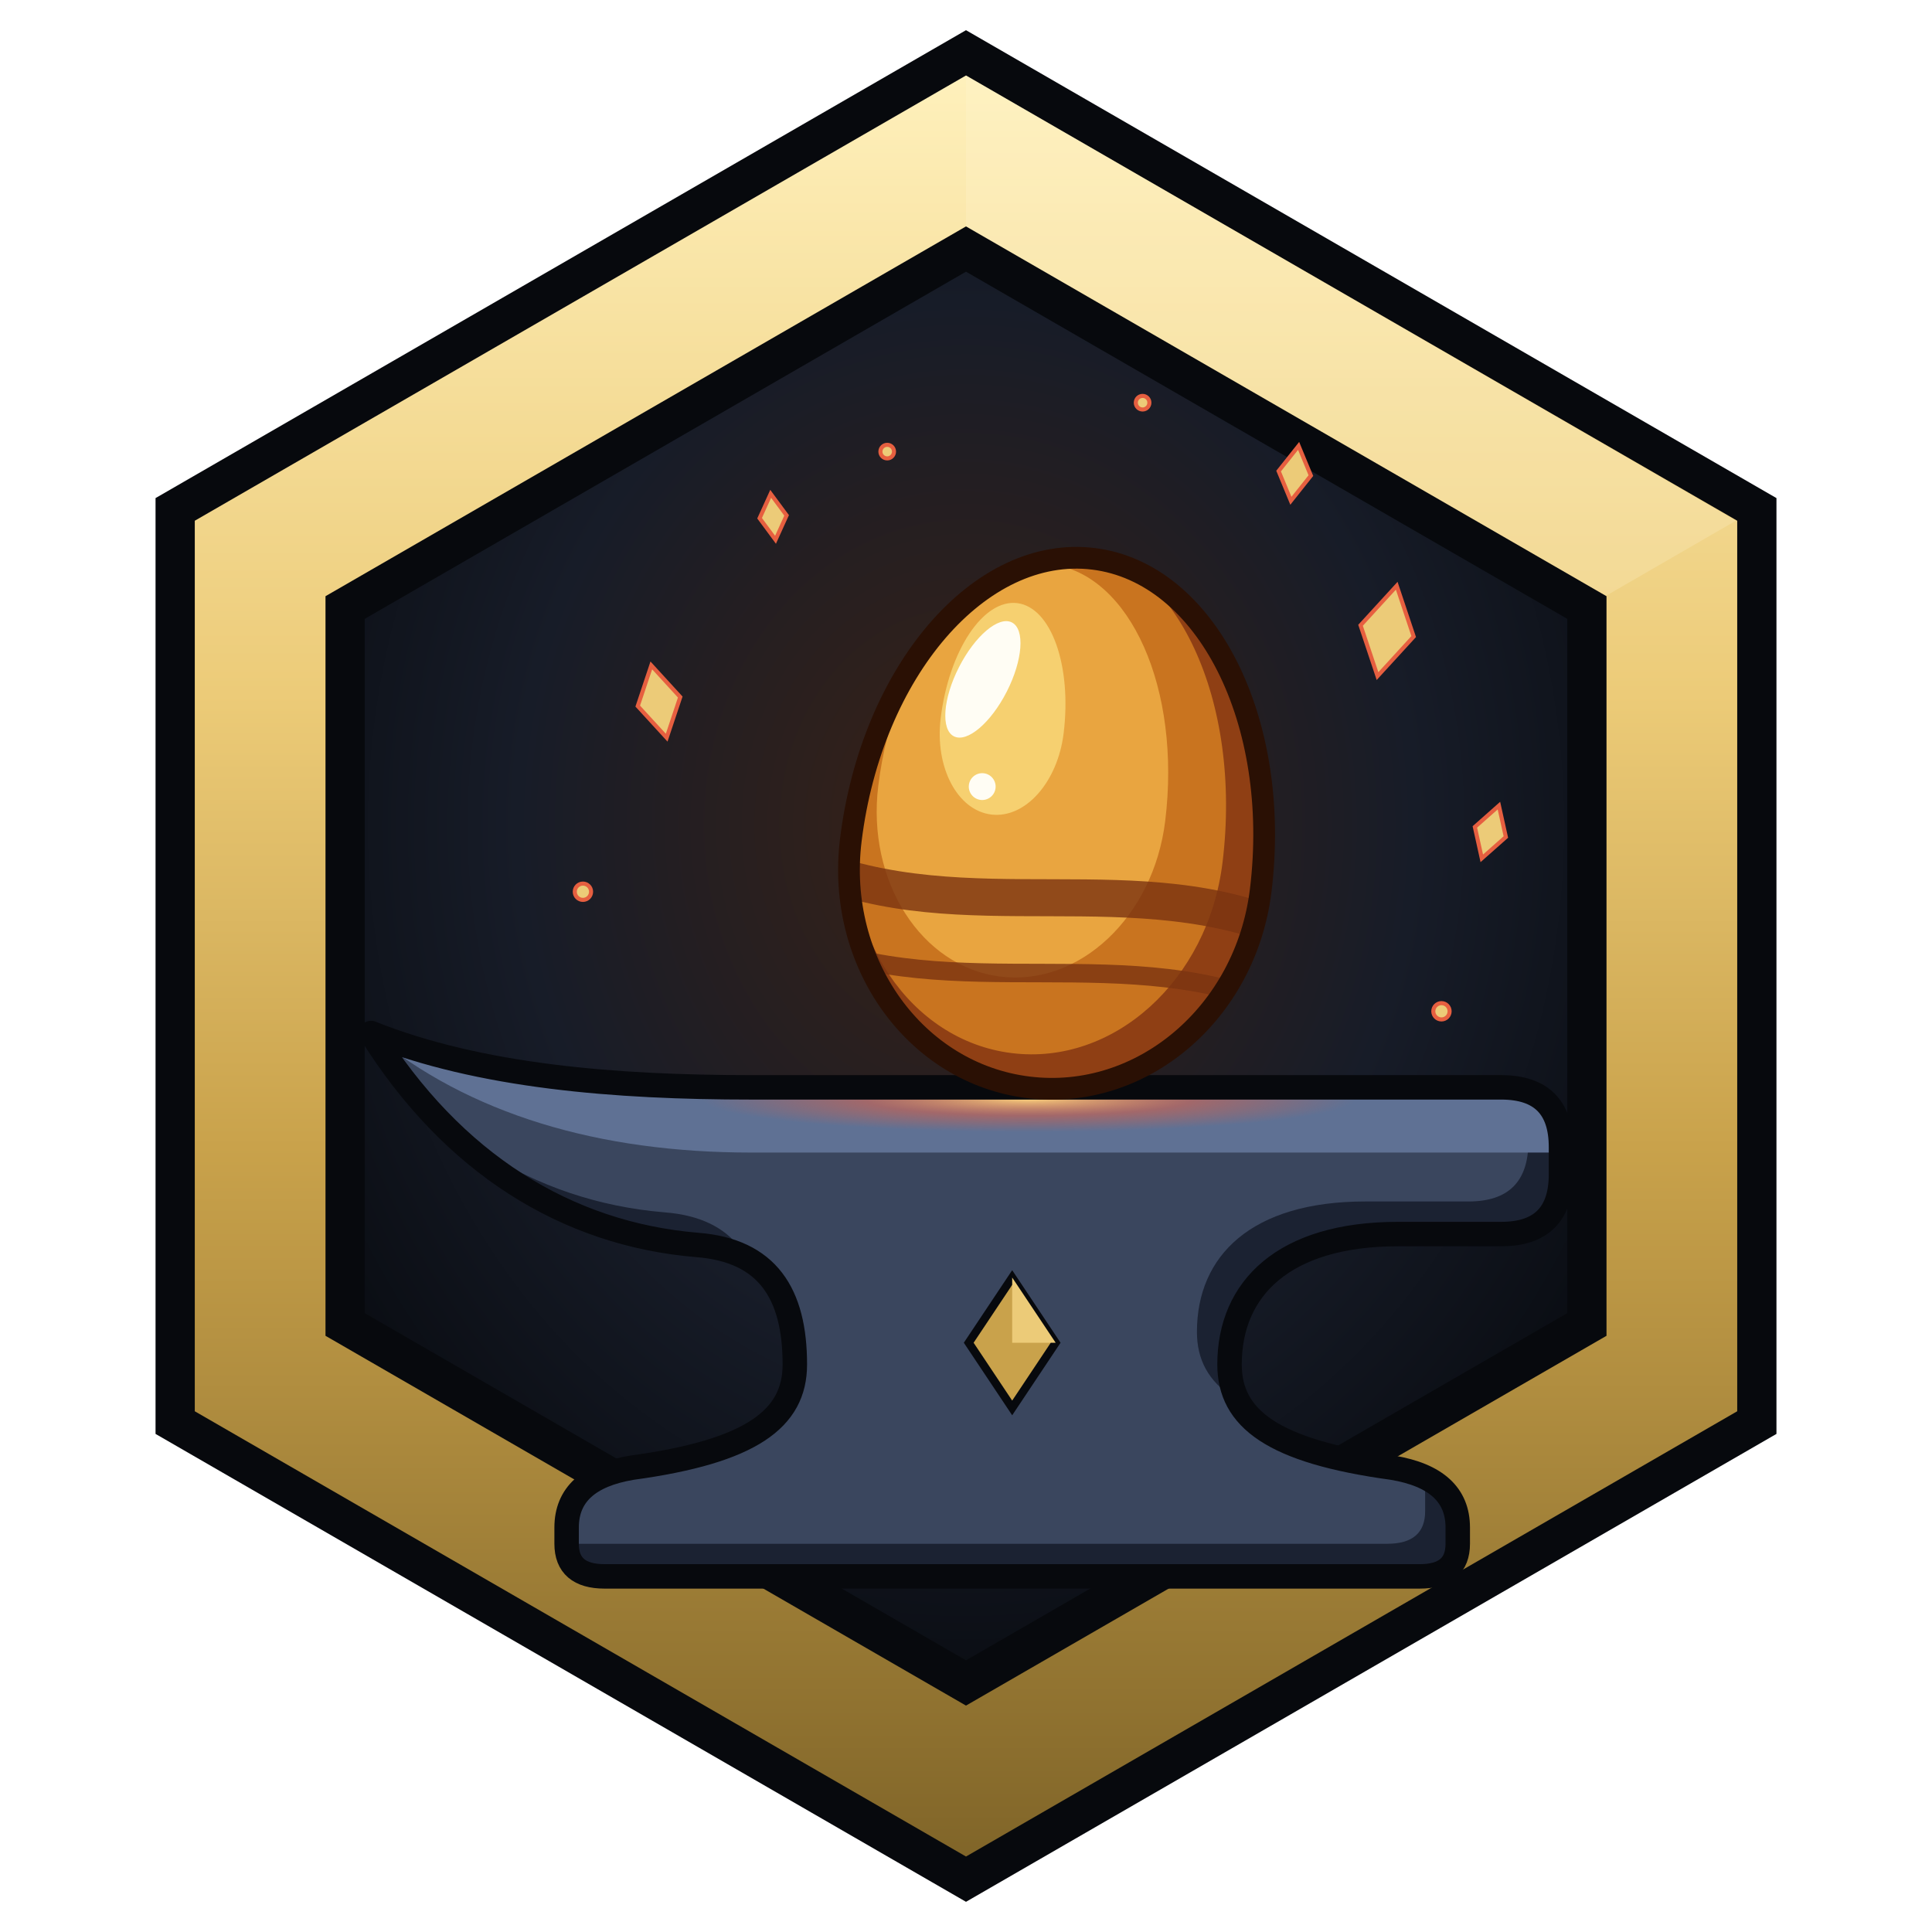
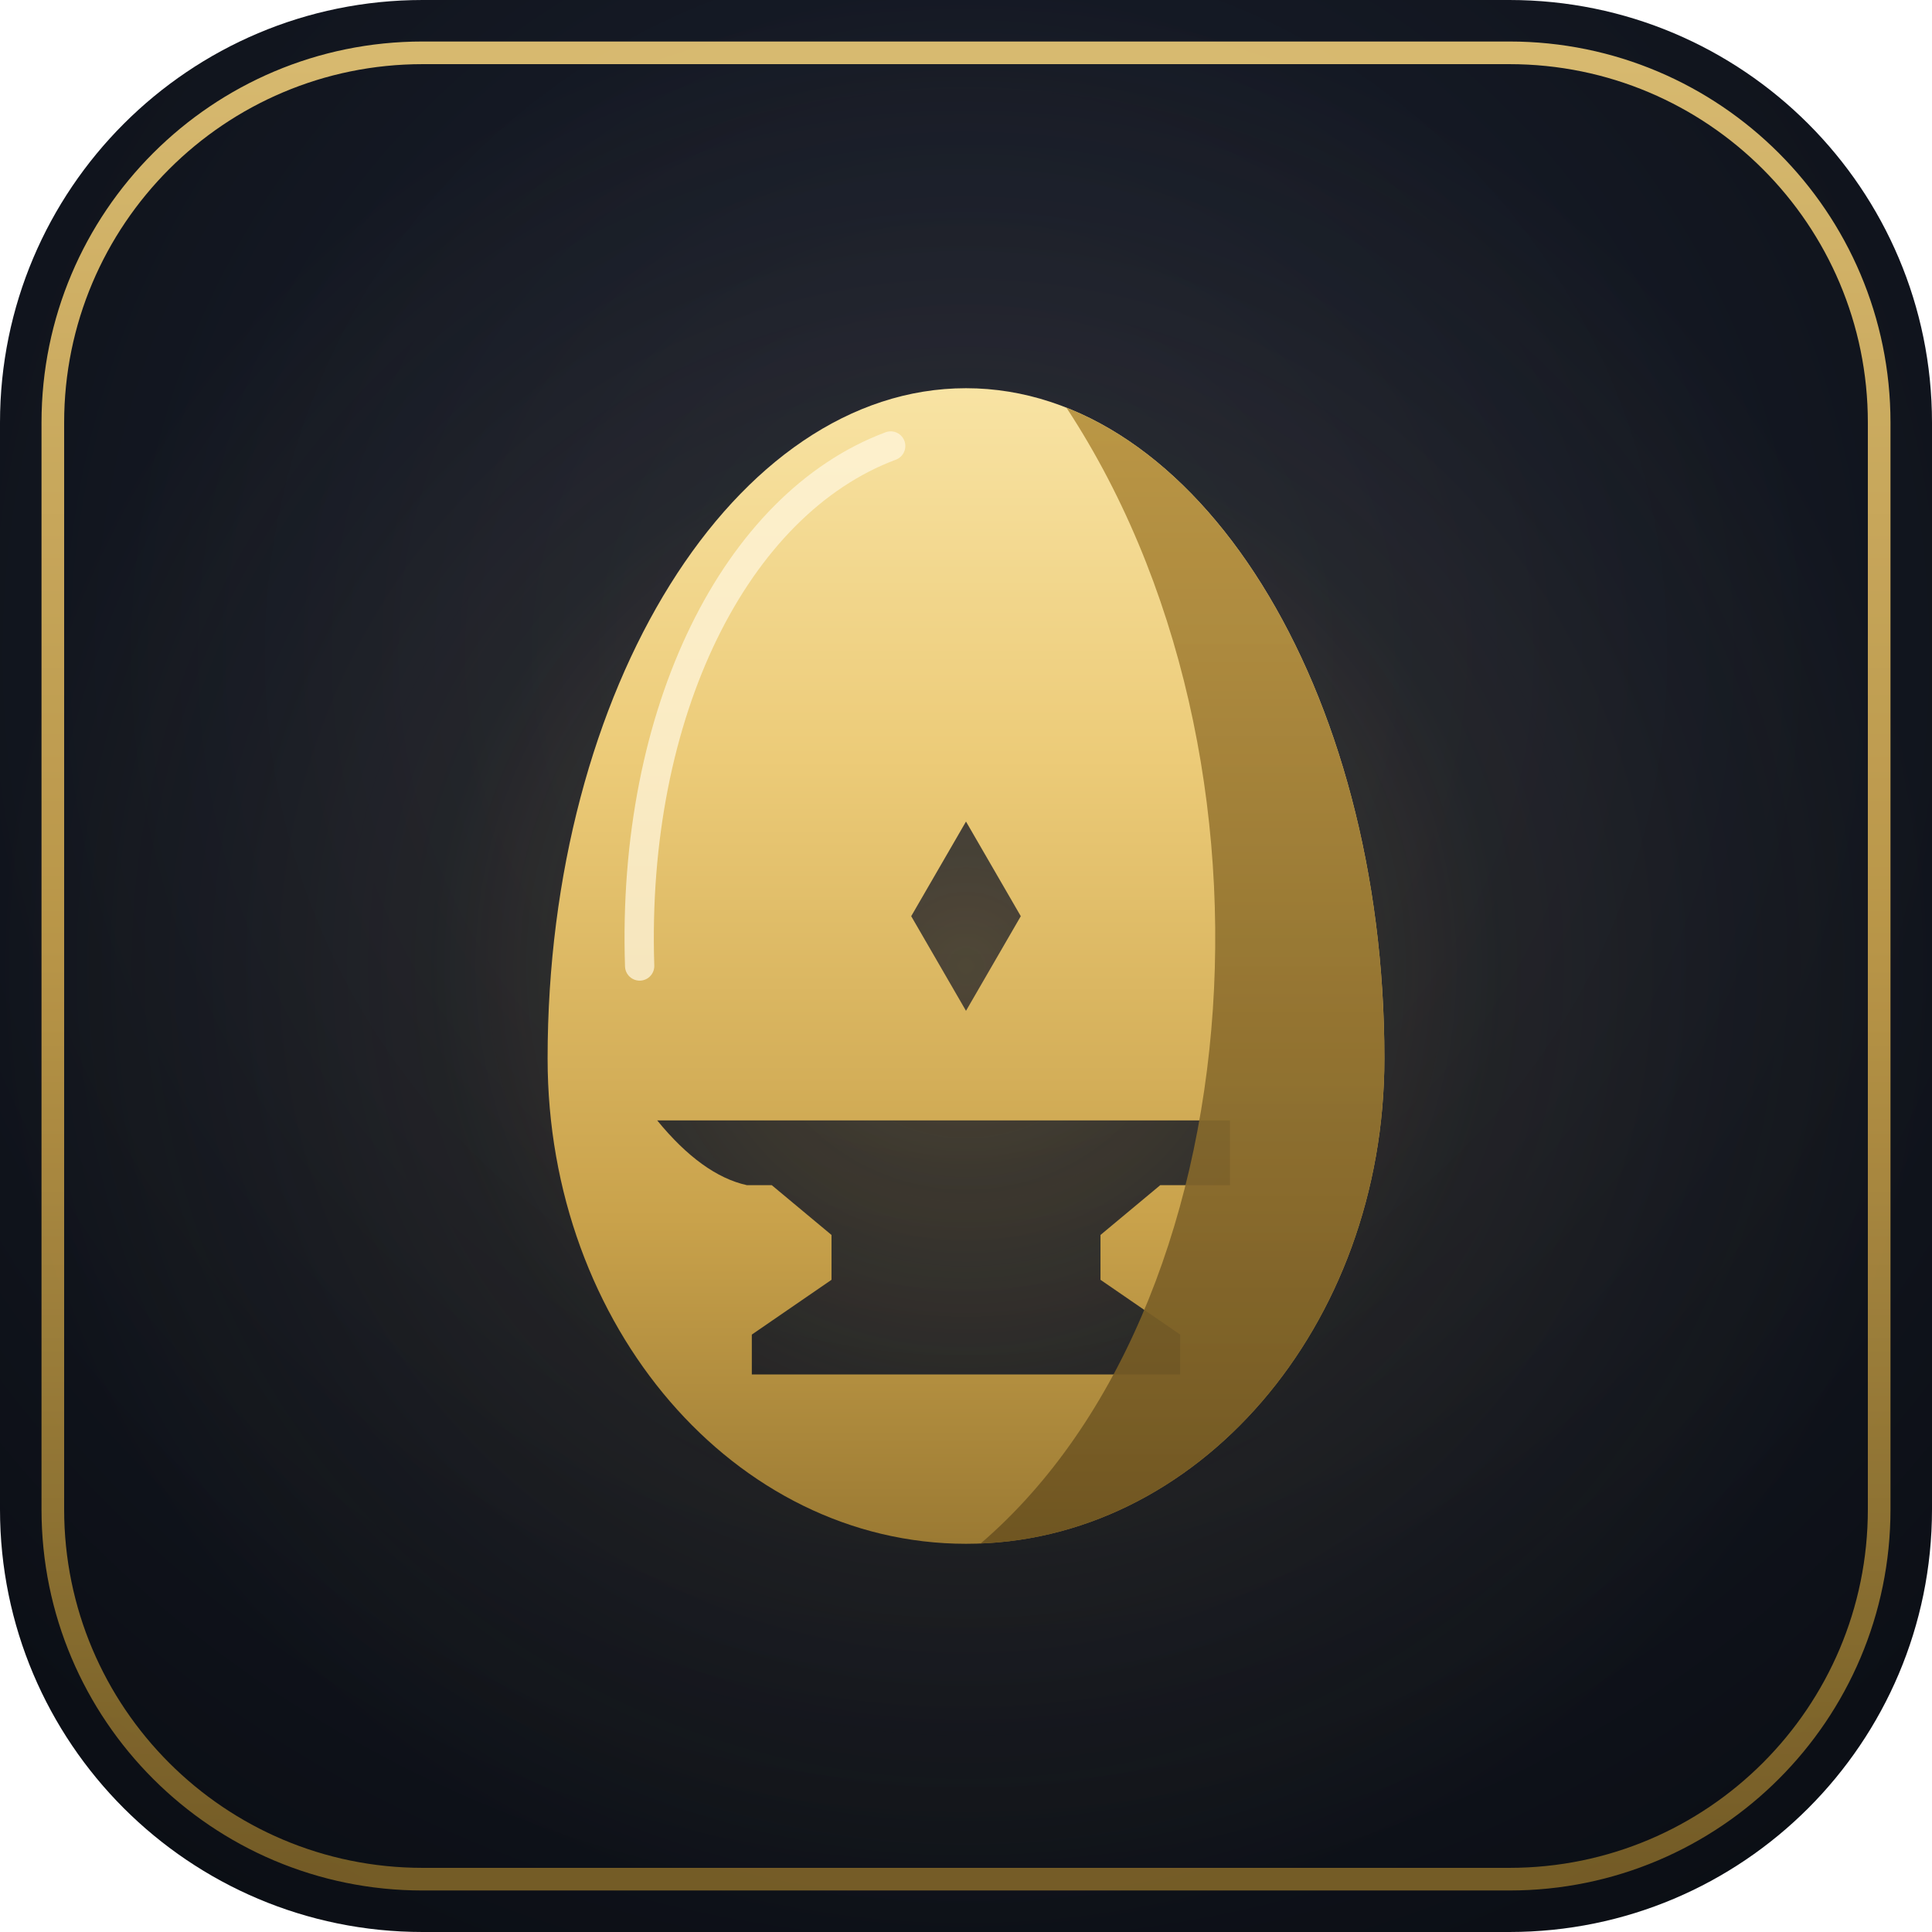
- <svg xmlns="http://www.w3.org/2000/svg" viewBox="0 0 256 256" width="256" height="256" role="img" aria-labelledby="t">
+ <svg xmlns="http://www.w3.org/2000/svg" viewBox="0 0 512 512" width="512" height="512" role="img" aria-labelledby="t">
  <defs>
-     <radialGradient id="hotspot" cx="262" cy="324" r="120" gradientTransform="translate(0 290) scale(1 .1)" gradientUnits="userSpaceOnUse">
-       <stop offset="0" stop-color="#ffd27a" stop-opacity=".95" />
-       <stop offset=".5" stop-color="#e65f40" stop-opacity=".5" />
-       <stop offset="1" stop-color="#e65f40" stop-opacity="0" />
+     <linearGradient id="gold" x1="0" y1="0" x2="0" y2="1">
+       <stop offset="0" stop-color="#f8e3a3" />
+       <stop offset=".32" stop-color="#eccb78" />
+       <stop offset=".72" stop-color="#c9a24b" />
+       <stop offset="1" stop-color="#9b7a33" />
+     </linearGradient>
+     <linearGradient id="goldShade" x1="0" y1="0" x2="0" y2="1">
+       <stop offset="0" stop-color="#b8923f" />
+       <stop offset="1" stop-color="#6b5220" />
+     </linearGradient>
+     <radialGradient id="tile" cx="50%" cy="34%" r="80%">
+       <stop offset="0" stop-color="#1d2334" />
+       <stop offset=".6" stop-color="#11151e" />
+       <stop offset="1" stop-color="#0a0d13" />
    </radialGradient>
-     <clipPath id="anvilClip">
-       <path d="M160 318 L436 318 Q458 318 458 340 L458 350 Q458 372 436 372 L398 372 C356 372 336 392 336 420 C336 440 352 452 396 458 Q420 462 420 480 L420 486 Q420 498 406 498 L106 498 Q92 498 92 486 L92 480 Q92 462 116 458 C160 452 176 440 176 420 C176 394 166 378 140 376 C92 372 50 346 20 298 C60 314 110 318 160 318 Z" />
-     </clipPath>
-   </defs>
-   <defs>
-     <linearGradient id="ringGold" x1="0" y1="0" x2="0" y2="1">
-       <stop offset="0" stop-color="#fff1bd" />
-       <stop offset=".35" stop-color="#eccb78" />
-       <stop offset=".6" stop-color="#c9a24b" />
+     <radialGradient id="glow" cx="50%" cy="50%" r="50%">
+       <stop offset="0" stop-color="#c9a24b" stop-opacity=".34" />
+       <stop offset=".55" stop-color="#c9a24b" stop-opacity=".08" />
+       <stop offset="1" stop-color="#c9a24b" stop-opacity="0" />
+     </radialGradient>
+     <linearGradient id="hair" x1="0" y1="0" x2="0" y2="1">
+       <stop offset="0" stop-color="#eccb78" />
+       <stop offset=".5" stop-color="#c9a24b" />
      <stop offset="1" stop-color="#7f6428" />
    </linearGradient>
  </defs>
-   <defs>
-     <radialGradient id="masterWell" cx="50%" cy="40%" r="62%">
-       <stop offset="0" stop-color="#3a2216" />
-       <stop offset=".6" stop-color="#171c28" />
-       <stop offset="1" stop-color="#0a0d13" />
-     </radialGradient>
-   </defs>
-   <path d="M128 4 L235.39 66 L235.39 190 L128 252 L20.61 190 L20.61 66 Z" fill="#07090d" />
-   <path d="M128 10 L230.19 69 L230.19 187 L128 246 L25.81 187 L25.81 69 Z" fill="url(#ringGold)" />
-   <path d="M128 10 L230 69 L128 128 Z" fill="#fff6d8" opacity=".22" />
-   <path d="M128 30 L212.87 79 L212.87 177 L128 226 L43.13 177 L43.13 79 Z" fill="#07090d" />
-   <path d="M128 36 L207.67 82 L207.67 174 L128 220 L48.33 174 L48.33 82 Z" fill="url(#masterWell)" />
-   <g transform="translate(128 134) scale(.36) translate(-239 -290)">
-     <path d="M160 318 L436 318 Q458 318 458 340 L458 350 Q458 372 436 372 L398 372 C356 372 336 392 336 420 C336 440 352 452 396 458 Q420 462 420 480 L420 486 Q420 498 406 498 L106 498 Q92 498 92 486 L92 480 Q92 462 116 458 C160 452 176 440 176 420 C176 394 166 378 140 376 C92 372 50 346 20 298 C60 314 110 318 160 318 Z" fill="#1b2232" />
-     <g clip-path="url(#anvilClip)">
-       <path d="M160 318 L436 318 Q458 318 458 340 L458 350 Q458 372 436 372 L398 372 C356 372 336 392 336 420 C336 440 352 452 396 458 Q420 462 420 480 L420 486 Q420 498 406 498 L106 498 Q92 498 92 486 L92 480 Q92 462 116 458 C160 452 176 440 176 420 C176 394 166 378 140 376 C92 372 50 346 20 298 C60 314 110 318 160 318 Z" transform="translate(-12 -12)" fill="#3a465e" />
-       <path d="M20 298 C60 314 110 318 160 318 L436 318 Q458 318 458 340 L458 342 L160 342 C104 342 56 328 20 298 Z" fill="#5f7194" />
-       <rect x="120" y="300" width="290" height="60" fill="url(#hotspot)" />
-     </g>
-     <path d="M20 298 C60 314 110 318 160 318 L436 318 Q458 318 458 340" fill="none" stroke="#eccb78" stroke-width="3" opacity=".9" />
-     <path d="M398 372 C356 372 336 392 336 420" fill="none" stroke="#c9a24b" stroke-width="3" opacity=".5" />
-     <path d="M256 388 L272 412 L256 436 L240 412 Z" fill="#c9a24b" stroke="#07090d" stroke-width="3" />
-     <path d="M256 388 L272 412 L256 412 Z" fill="#eccb78" />
-     <path d="M160 318 L436 318 Q458 318 458 340 L458 350 Q458 372 436 372 L398 372 C356 372 336 392 336 420 C336 440 352 452 396 458 Q420 462 420 480 L420 486 Q420 498 406 498 L106 498 Q92 498 92 486 L92 480 Q92 462 116 458 C160 452 176 440 176 420 C176 394 166 378 140 376 C92 372 50 346 20 298 C60 314 110 318 160 318 Z" fill="none" stroke="#07090d" stroke-width="9" stroke-linejoin="round" />
-     <clipPath id="eggki">
-       <path d="M262 122 C303.97 122 338 172.89 338 235.68 C338 281.15 303.97 318 262 318 C220.03 318 186 281.15 186 235.68 C186 172.89 220.03 122 262 122 Z" />
+   <rect width="512" height="512" rx="112" fill="url(#tile)" />
+   <rect width="512" height="512" rx="112" fill="url(#glow)" opacity=".9" />
+   <rect x="14" y="14" width="484" height="484" rx="98" fill="none" stroke="url(#hair)" stroke-width="6" opacity=".9" />
+   <g transform="translate(87.04 87.04) scale(0.66)">
+     <clipPath id="ect">
+       <path fill-rule="evenodd" d="M256 24 C348.79 24 424 144.49 424 293.12 C424 400.75 348.79 488 256 488 C163.21 488 88 400.75 88 293.12 C88 144.49 163.21 24 256 24 Z M150 318 L362 318 L362 344 L334 344 L310 364 L310 382 L342 404 L342 420 L170 420 L170 404 L202 382 L202 364 L178 344 L168 344 Q150 340 132 318 L150 318 Z M256 198 L278 236 L256 274 L234 236 Z" />
    </clipPath>
-     <g transform="rotate(7 262 318)">
-       <path d="M262 122 C303.97 122 338 172.89 338 235.68 C338 281.15 303.97 318 262 318 C220.03 318 186 281.15 186 235.68 C186 172.89 220.03 122 262 122 Z" fill="#8f3f14" />
-       <g clip-path="url(#eggki)">
-         <path d="M254.4 118.08 C292.18 118.08 322.8 166.94 322.8 227.21 C322.8 270.86 292.18 306.24 254.4 306.24 C216.62 306.24 186 270.86 186 227.21 C186 166.94 216.62 118.08 254.4 118.08 Z" fill="#c9741f" />
-         <path d="M246.8 125.92 C276.18 125.92 300 165.62 300 214.59 C300 250.05 276.18 278.8 246.8 278.8 C217.42 278.8 193.6 250.05 193.6 214.59 C193.6 165.62 217.42 125.92 246.8 125.92 Z" fill="#e9a540" />
-         <path d="M170.8 239.6 C231.6 257.24 292.4 223.92 353.2 243.52 L353.2 257.24 C292.4 237.64 231.6 270.96 170.8 253.32 Z" fill="#7a3310" opacity=".8" />
-         <path d="M170.8 270.96 C231.6 288.6 292.4 255.28 353.2 274.88 L353.2 281.74 C292.4 262.14 231.6 295.46 170.8 277.82 Z" fill="#7a3310" opacity=".8" />
-         <path d="M236.16 141.6 C248.75 141.6 258.96 161.96 258.96 187.07 C258.96 205.26 248.75 220 236.16 220 C223.57 220 213.36 205.26 213.36 187.07 C213.36 161.96 223.57 141.6 236.16 141.6 Z" fill="#f8d778" opacity=".85" />
-       </g>
-       <ellipse cx="227.04" cy="171" rx="9.88" ry="23.52" transform="rotate(20 227.04 171)" fill="#fffdf4" />
-       <circle cx="231.6" cy="210.2" r="4.94" fill="#fffdf4" />
-       <path d="M262 122 C303.97 122 338 172.89 338 235.68 C338 281.15 303.97 318 262 318 C220.03 318 186 281.15 186 235.68 C186 172.89 220.03 122 262 122 Z" fill="none" stroke="#2a1004" stroke-width="8" />
-     </g>
-     <g fill="#eccb78" stroke="#e65f40" stroke-width="1.5">
-       <path transform="translate(394 150) rotate(12)" d="M0 -17 L10 0 L0 17 L-10 0 Z" />
-       <path transform="translate(360 92) rotate(8)" d="M0 -10.2 L6 0 L0 10.2 L-6 0 Z" />
-       <path transform="translate(432 224) rotate(18)" d="M0 -10.2 L6 0 L0 10.2 L-6 0 Z" />
-       <path transform="translate(126 176) rotate(-12)" d="M0 -13.6 L8 0 L0 13.6 L-8 0 Z" />
-       <path transform="translate(168 108) rotate(-6)" d="M0 -8.5 L5 0 L0 8.5 L-5 0 Z" />
-       <circle cx="98" cy="246" r="3" />
-       <circle cx="414" cy="290" r="3" />
-       <circle cx="304" cy="66" r="2.5" />
-       <circle cx="210" cy="84" r="2.5" />
+     <path fill-rule="evenodd" d="M256 24 C348.79 24 424 144.49 424 293.12 C424 400.75 348.79 488 256 488 C163.21 488 88 400.75 88 293.12 C88 144.49 163.21 24 256 24 Z M150 318 L362 318 L362 344 L334 344 L310 364 L310 382 L342 404 L342 420 L170 420 L170 404 L202 382 L202 364 L178 344 L168 344 Q150 340 132 318 L150 318 Z M256 198 L278 236 L256 274 L234 236 Z" fill="url(#gold)" />
+     <g clip-path="url(#ect)">
+       <path d="M289.6 22 C390.4 163.2 373.6 395.2 259.36 490 L474.4 490 L474.4 22 Z" fill="url(#goldShade)" opacity=".92" />
+       <path d="M124.96 256 C121.6 153.92 163.6 70.4 225.76 47.2" fill="none" stroke="#fff6dc" stroke-width="11.76" stroke-linecap="round" opacity=".75" />
    </g>
  </g>
</svg>
